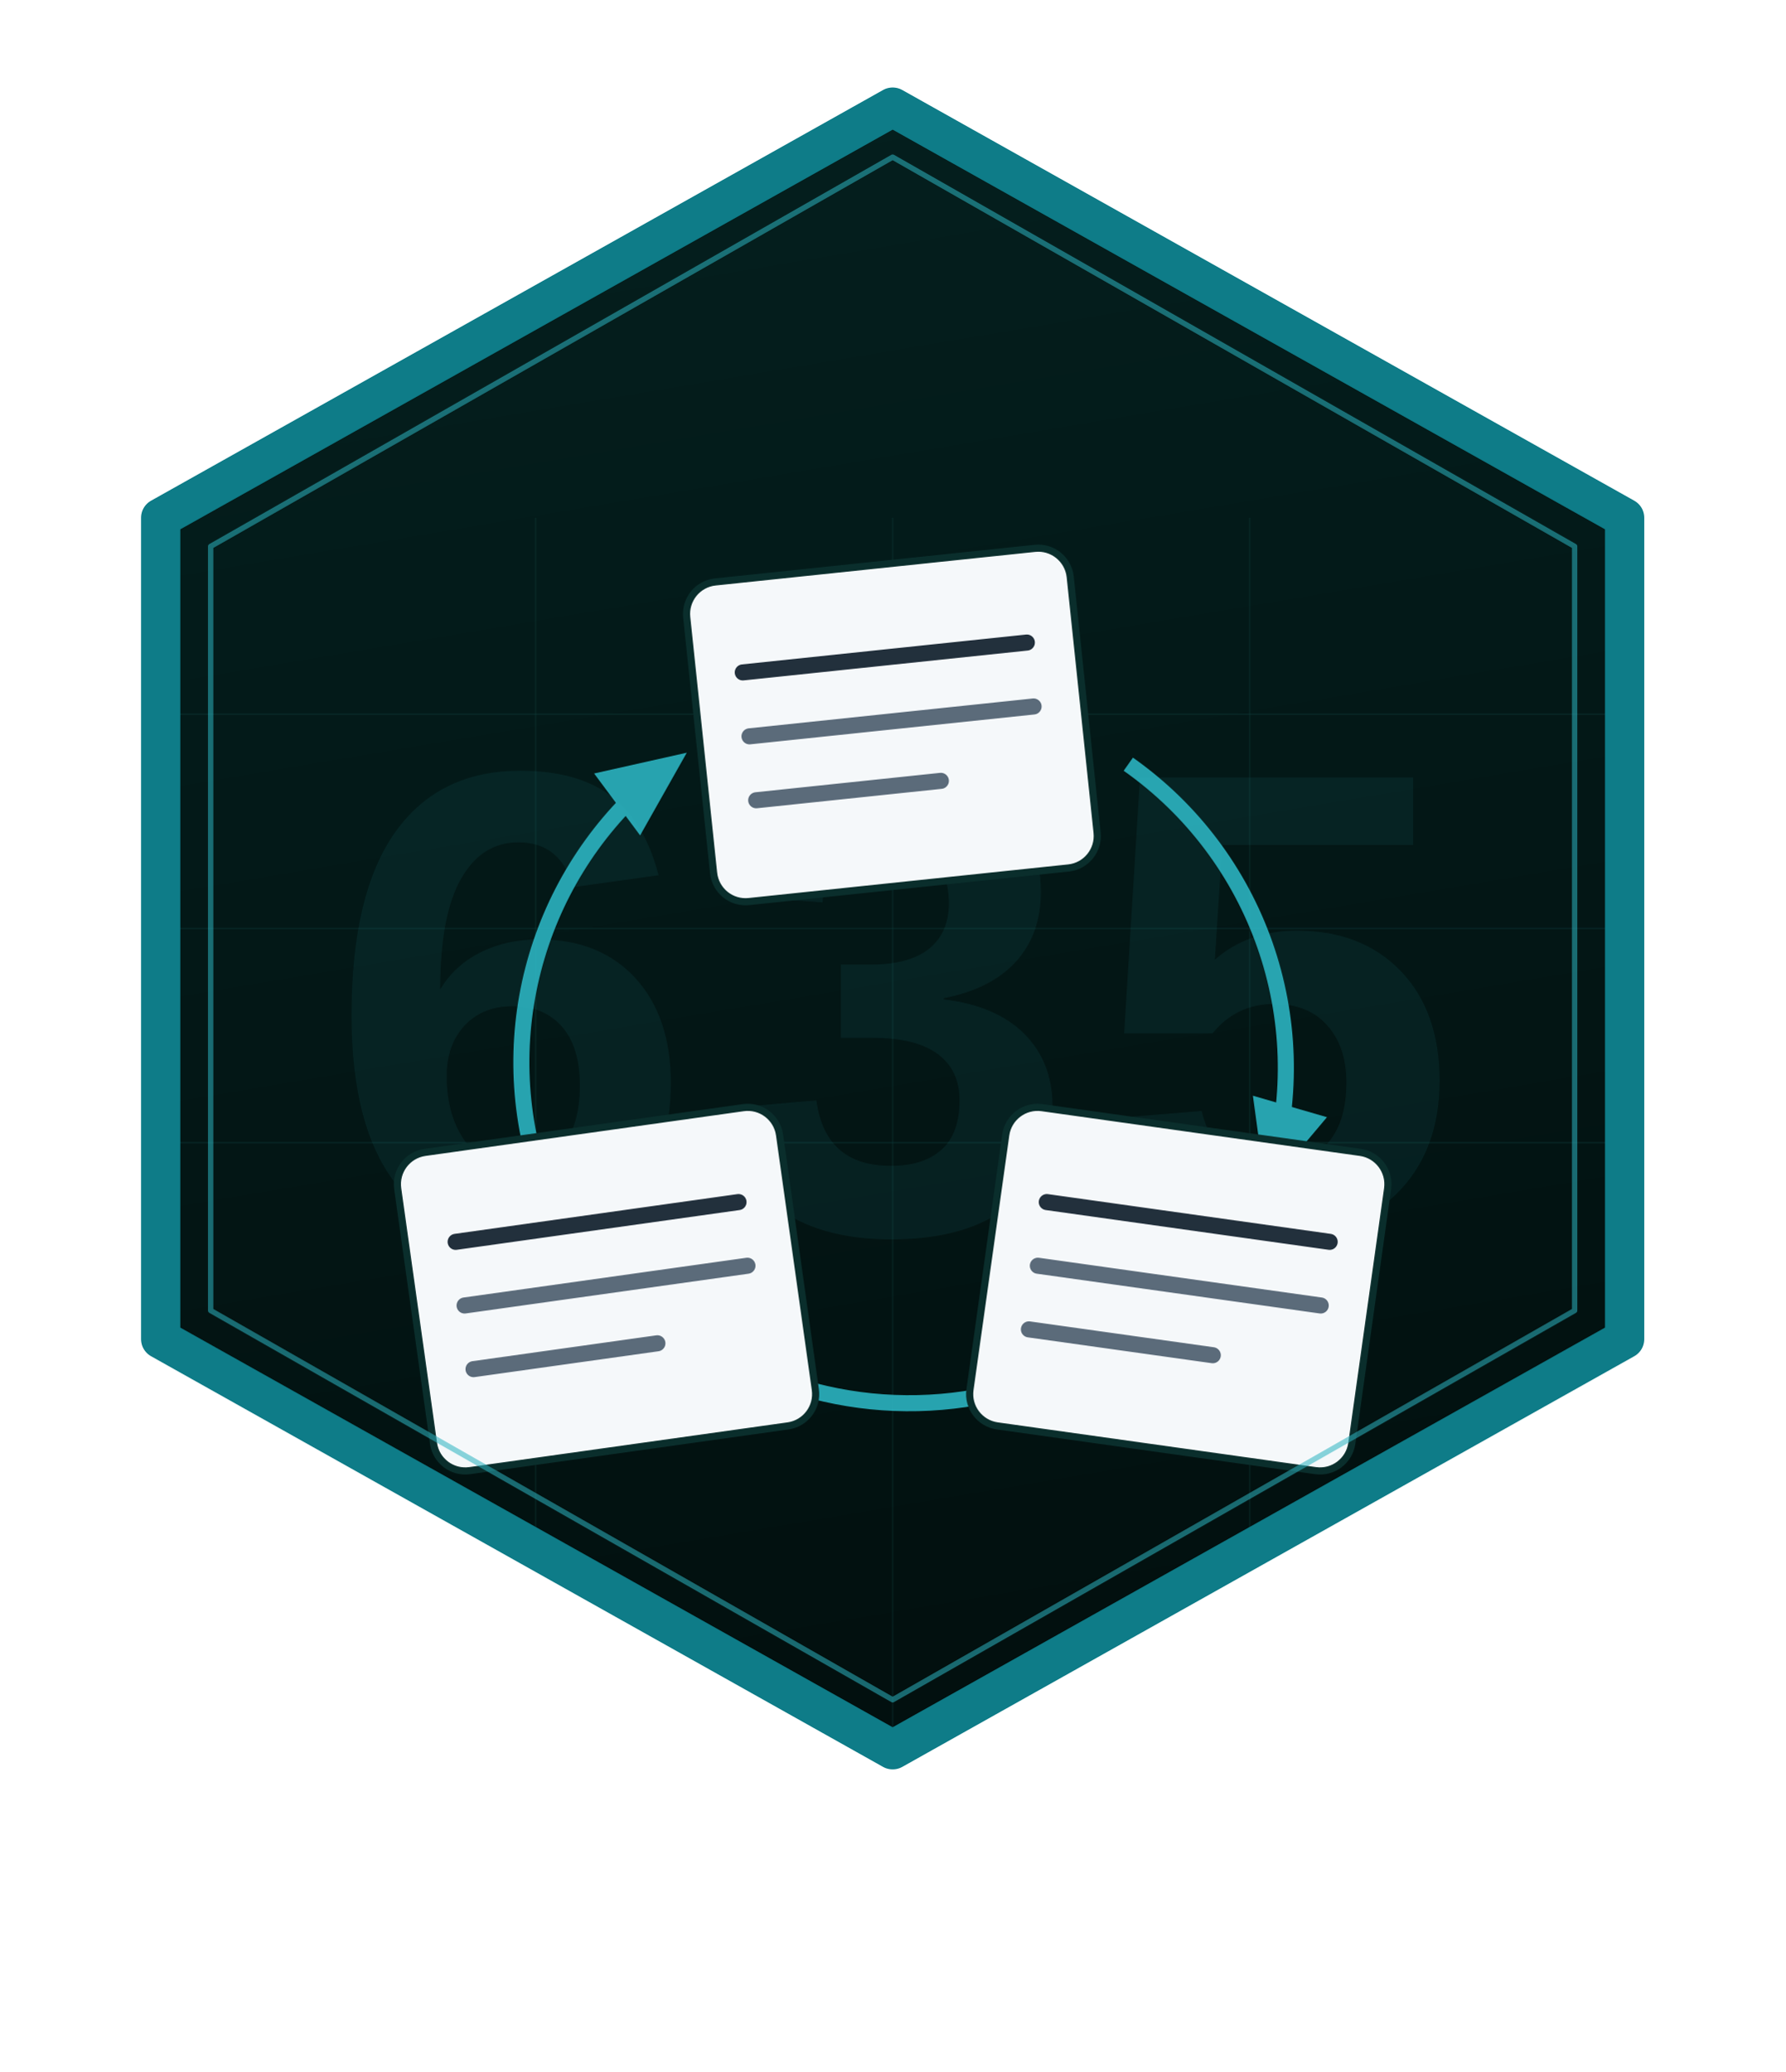
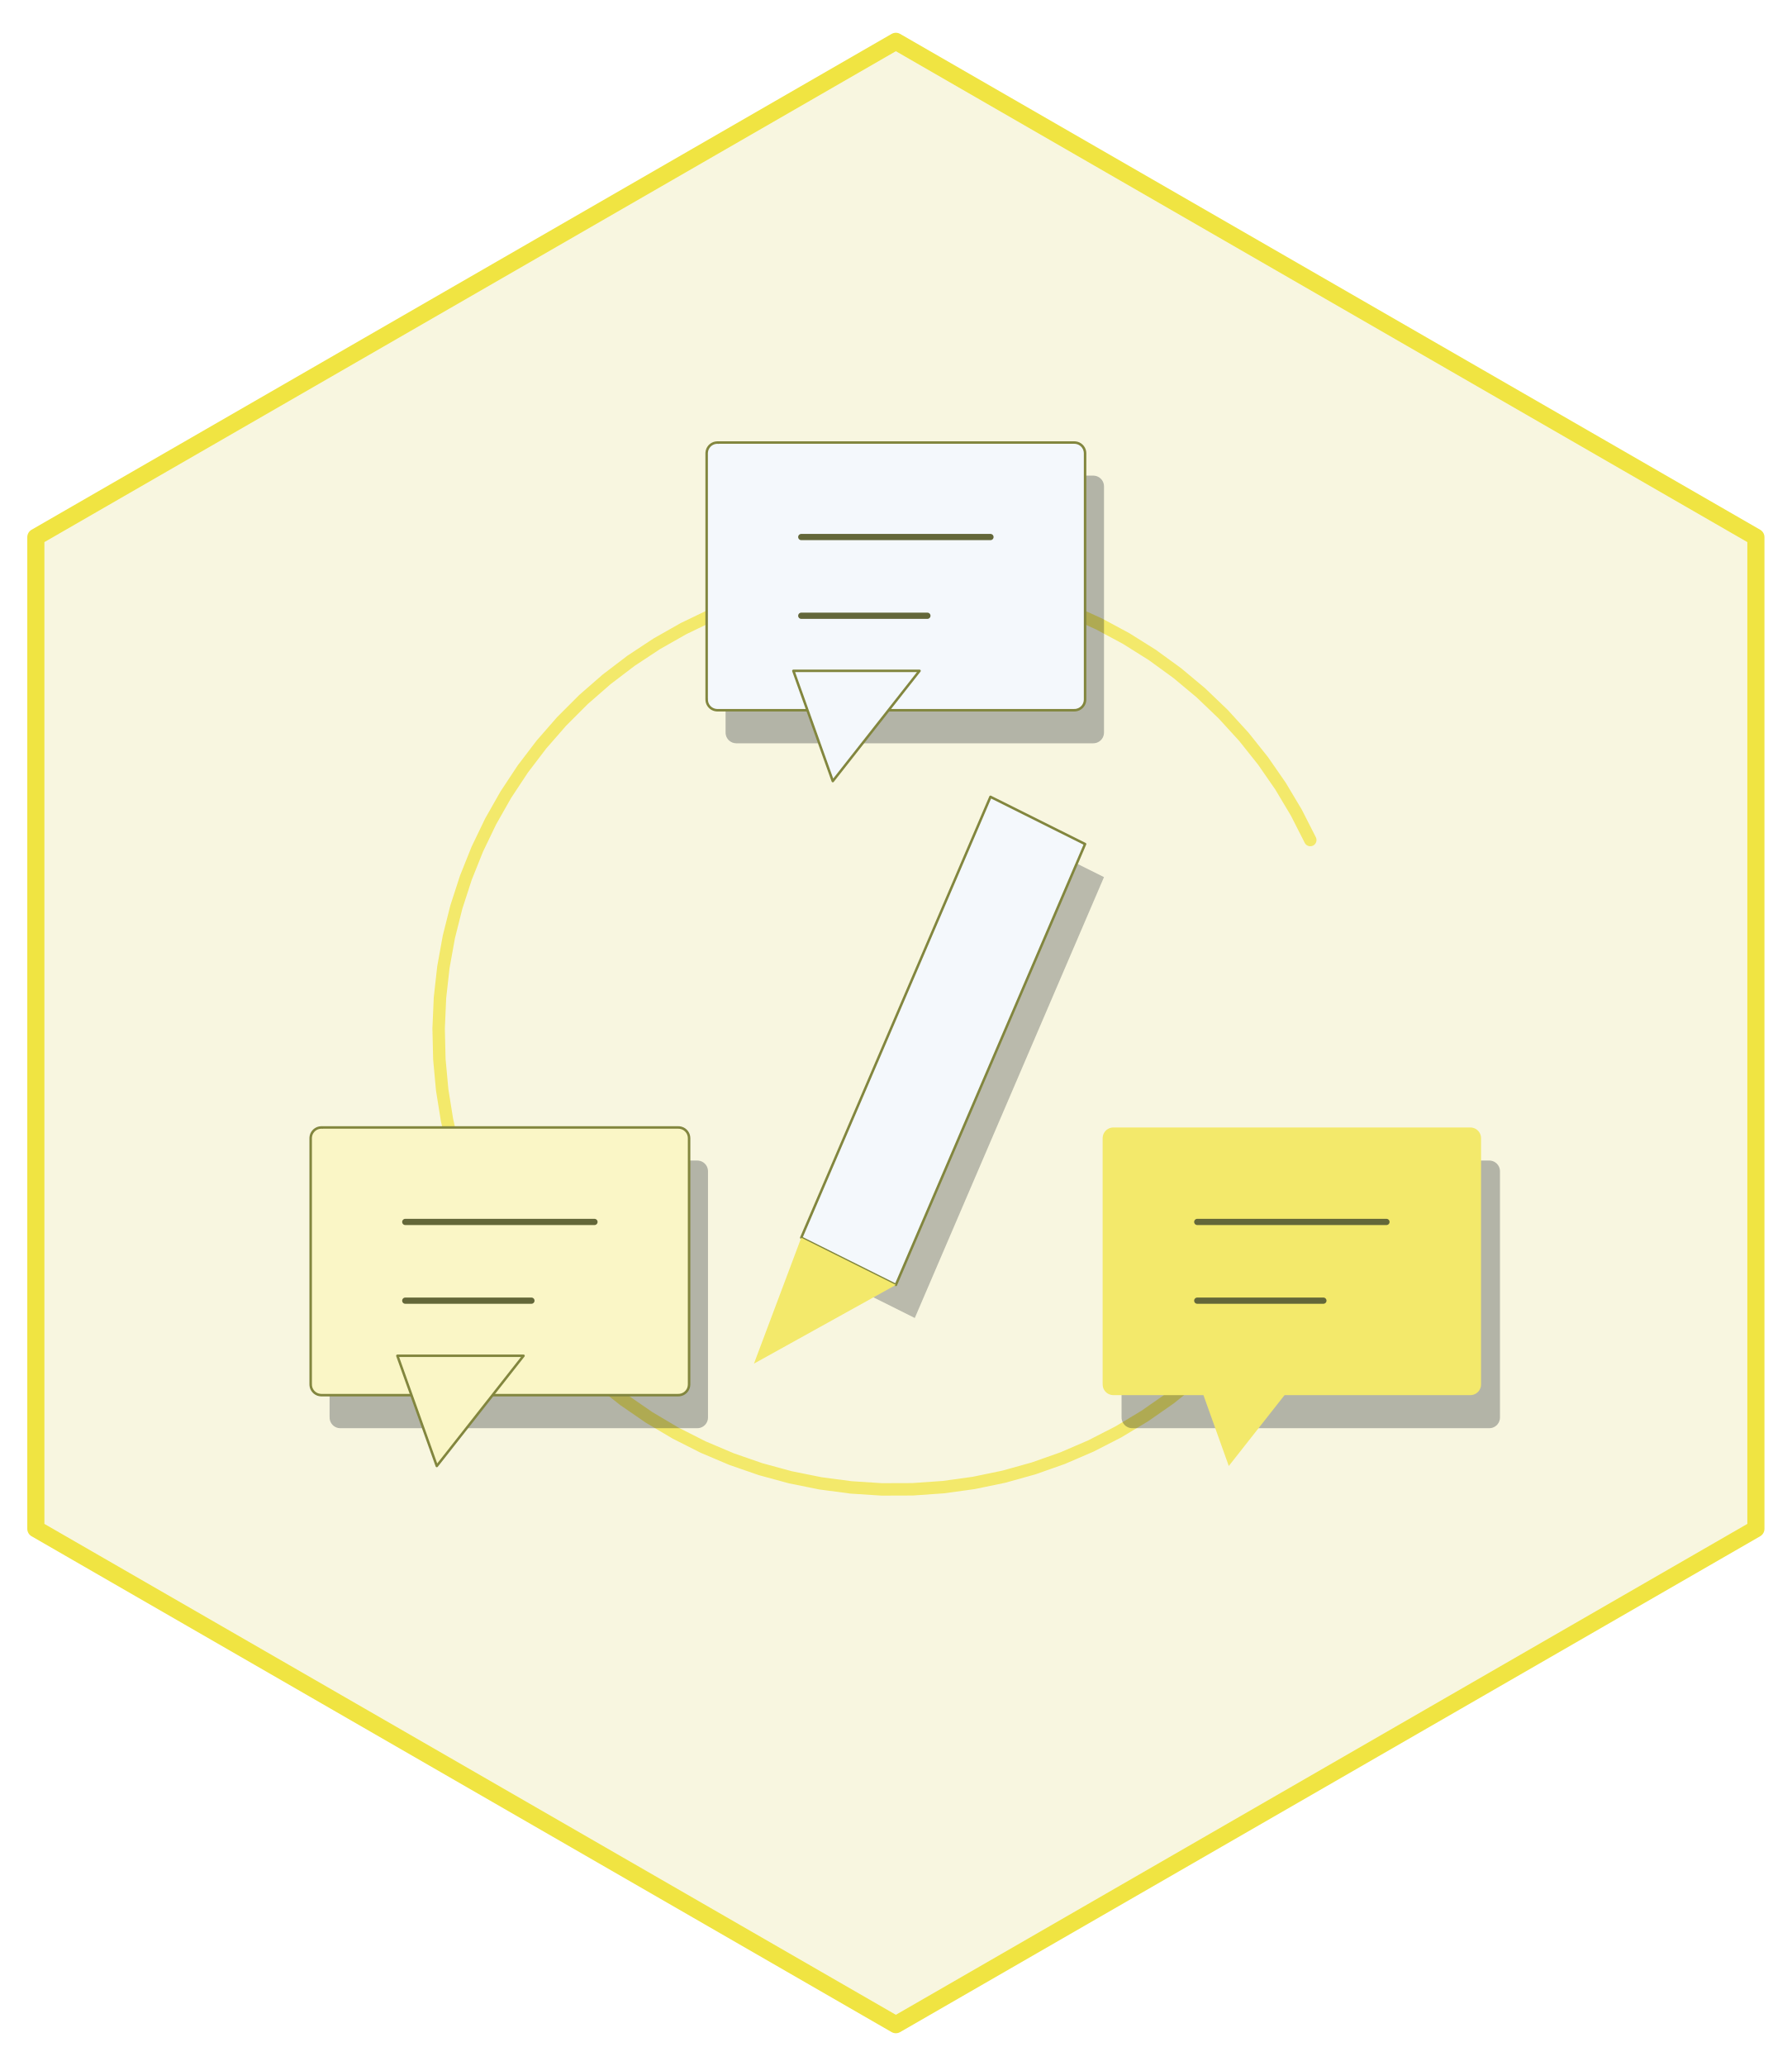
- <svg xmlns="http://www.w3.org/2000/svg" width="500" height="580" viewBox="0 0 500 580">
-   <defs>
-     <linearGradient id="bgbwA" x1="0" y1="0" x2="0.15" y2="1">
-       <stop offset="0%" stop-color="#04201f" />
-       <stop offset="100%" stop-color="#02100f" />
-     </linearGradient>
-     <marker id="arrbwA" viewBox="0 0 10 10" refX="7" refY="5" markerWidth="6" markerHeight="6" orient="auto-start-reverse">
-       <path d="M 0,1 L 9,5 L 0,9 z" fill="#2BB3C0" />
-     </marker>
-     <clipPath id="hexbwA">
-       <polygon points="250,30 455,145 455,375 250,490 45,375 45,145" />
-     </clipPath>
-   </defs>
-   <polygon points="250,30 455,145 455,375 250,490 45,375 45,145" fill="url(#bgbwA)" />
-   <g clip-path="url(#hexbwA)">
-     <line x1="45" y1="200" x2="455" y2="200" stroke="#0d3b3a" stroke-width="0.4" opacity="0.4" />
-     <line x1="45" y1="260" x2="455" y2="260" stroke="#0d3b3a" stroke-width="0.4" opacity="0.4" />
-     <line x1="45" y1="320" x2="455" y2="320" stroke="#0d3b3a" stroke-width="0.4" opacity="0.4" />
-     <line x1="150" y1="145" x2="150" y2="490" stroke="#0d3b3a" stroke-width="0.4" opacity="0.35" />
-     <line x1="250" y1="145" x2="250" y2="490" stroke="#0d3b3a" stroke-width="0.4" opacity="0.35" />
-     <line x1="350" y1="145" x2="350" y2="490" stroke="#0d3b3a" stroke-width="0.4" opacity="0.35" />
-     <text x="250" y="345" text-anchor="middle" font-family="Arial, Helvetica, sans-serif" font-weight="700" font-size="185" fill="#2BB3C0" opacity="0.08" font-variant-numeric="tabular-nums" letter-spacing="4">635</text>
-     <path d="M 316,214 A 104 104 0 0 1 356,328" fill="none" stroke="#2BB3C0" stroke-width="4.5" marker-end="url(#arrbwA)" opacity="0.9" />
-     <path d="M 344,344 A 106 106 0 0 1 168,348" fill="none" stroke="#2BB3C0" stroke-width="4.5" marker-end="url(#arrbwA)" opacity="0.9" />
-     <path d="M 150,326 A 104 104 0 0 1 188,214" fill="none" stroke="#2BB3C0" stroke-width="4.5" marker-end="url(#arrbwA)" opacity="0.9" />
-     <g transform="rotate(-6 250 205)">
-       <rect x="196" y="158" width="108" height="90" rx="9" fill="#F5F8FA" stroke="#0A2E2C" stroke-width="2" />
-       <line x1="210" y1="184" x2="290" y2="184" stroke="#22303c" stroke-width="4.5" stroke-linecap="round" />
-       <line x1="210" y1="202" x2="290" y2="202" stroke="#5b6b7a" stroke-width="4.5" stroke-linecap="round" />
-       <line x1="210" y1="220" x2="262" y2="220" stroke="#5b6b7a" stroke-width="4.5" stroke-linecap="round" />
-     </g>
-     <g transform="rotate(8 330 362)">
-       <rect x="276" y="316" width="108" height="90" rx="9" fill="#F5F8FA" stroke="#0A2E2C" stroke-width="2" />
-       <line x1="290" y1="342" x2="370" y2="342" stroke="#22303c" stroke-width="4.5" stroke-linecap="round" />
-       <line x1="290" y1="360" x2="370" y2="360" stroke="#5b6b7a" stroke-width="4.5" stroke-linecap="round" />
-       <line x1="290" y1="378" x2="342" y2="378" stroke="#5b6b7a" stroke-width="4.5" stroke-linecap="round" />
-     </g>
-     <g transform="rotate(-8 170 362)">
-       <rect x="116" y="316" width="108" height="90" rx="9" fill="#F5F8FA" stroke="#0A2E2C" stroke-width="2" />
-       <line x1="130" y1="342" x2="210" y2="342" stroke="#22303c" stroke-width="4.5" stroke-linecap="round" />
-       <line x1="130" y1="360" x2="210" y2="360" stroke="#5b6b7a" stroke-width="4.5" stroke-linecap="round" />
-       <line x1="130" y1="378" x2="182" y2="378" stroke="#5b6b7a" stroke-width="4.5" stroke-linecap="round" />
-     </g>
-   </g>
-   <polygon points="250,30 455,145 455,375 250,490 45,375 45,145" fill="none" stroke="#0E7C88" stroke-width="11" stroke-linejoin="round" />
-   <polygon points="250,44 441,153 441,367 250,476 59,367 59,153" fill="none" stroke="#2BB3C0" stroke-width="1.5" stroke-linejoin="round" opacity="0.55" />
+ <svg xmlns="http://www.w3.org/2000/svg" width="432pt" height="498pt" viewBox="0 0 432 498">
+   <path fill-rule="nonzero" fill="rgb(97.255%, 96.471%, 87.843%)" fill-opacity="1" stroke-width="4.125" stroke-linecap="round" stroke-linejoin="round" stroke="rgb(94.118%, 89.412%, 25.882%)" stroke-opacity="1" stroke-miterlimit="10" d="M 216 9.961 L 423.359 129.48 L 423.359 368.52 L 216 488.039 L 8.641 368.52 L 8.641 129.48 Z M 216 9.961 " />
+   <path fill="none" stroke-width="3" stroke-linecap="round" stroke-linejoin="round" stroke="rgb(95.294%, 91.373%, 41.961%)" stroke-opacity="1" stroke-miterlimit="10" d="M 315.918 202.484 L 312.555 195.875 L 308.75 189.504 L 304.527 183.406 L 299.902 177.602 L 294.898 172.125 L 289.535 166.996 L 283.836 162.238 L 277.832 157.875 L 271.543 153.926 L 265.008 150.41 L 258.246 147.34 L 251.293 144.73 L 244.18 142.594 L 236.941 140.941 L 229.605 139.777 L 222.207 139.113 L 214.781 138.945 L 207.363 139.277 L 199.98 140.105 L 192.672 141.43 L 185.473 143.242 L 178.406 145.535 L 171.516 148.297 L 164.824 151.516 L 158.367 155.176 L 152.168 159.262 L 146.262 163.758 L 140.668 168.637 L 135.422 173.883 L 130.539 179.473 L 126.043 185.375 L 121.953 191.566 L 118.293 198.016 L 115.078 204.699 L 112.32 211.586 L 110.031 218.641 L 108.223 225.832 L 106.906 233.129 L 106.082 240.496 L 105.758 247.906 L 105.934 255.32 L 106.613 262.703 L 107.785 270.023 L 109.449 277.25 L 111.594 284.352 L 114.215 291.289 L 117.297 298.035 L 120.828 304.559 L 124.793 310.828 L 129.168 316.82 L 133.941 322.5 L 139.086 327.852 L 144.578 332.844 L 150.395 337.453 L 156.508 341.664 L 162.895 345.449 L 169.52 348.801 L 176.355 351.699 L 183.371 354.133 L 190.535 356.086 L 197.816 357.555 L 205.18 358.531 L 212.59 359.012 L 220.02 358.988 L 227.426 358.469 L 234.785 357.453 L 242.055 355.945 L 249.211 353.949 L 256.211 351.48 L 263.031 348.543 L 269.641 345.156 L 276.004 341.332 L 282.094 337.09 L 287.887 332.445 L 293.352 327.426 L 298.465 322.047 L 303.203 316.34 L 307.547 310.324 L 311.477 304.031 " />
+   <path fill-rule="nonzero" fill="rgb(1.176%, 3.922%, 7.059%)" fill-opacity="0.278" d="M 177.523 179.168 L 263.602 179.168 L 263.496 179.164 L 263.91 179.148 L 264.316 179.066 L 264.707 178.918 L 265.066 178.711 L 265.387 178.449 L 265.664 178.137 L 265.887 177.785 L 266.047 177.402 L 266.148 177 L 266.18 176.586 L 266.18 117.227 L 266.148 116.812 L 266.047 116.41 L 265.887 116.027 L 265.664 115.68 L 265.387 115.367 L 265.066 115.105 L 264.707 114.898 L 264.316 114.75 L 263.91 114.668 L 263.602 114.648 L 177.523 114.648 L 177.836 114.668 L 177.418 114.648 L 177.008 114.699 L 176.609 114.816 L 176.234 114.992 L 175.891 115.23 L 175.59 115.516 L 175.344 115.848 L 175.148 116.215 L 175.02 116.609 L 174.949 117.02 L 174.941 117.227 L 174.941 176.586 L 174.949 176.379 L 174.949 176.793 L 175.02 177.203 L 175.148 177.598 L 175.344 177.965 L 175.59 178.297 L 175.891 178.586 L 176.234 178.82 L 176.609 179 L 177.008 179.113 L 177.418 179.164 Z M 177.523 179.168 " />
+   <path fill-rule="nonzero" fill="rgb(95.686%, 97.255%, 98.824%)" fill-opacity="1" stroke-width="0.6" stroke-linecap="round" stroke-linejoin="round" stroke="rgb(50.98%, 52.549%, 24.314%)" stroke-opacity="1" stroke-miterlimit="10" d="M 172.961 171.195 L 259.039 171.195 L 258.934 171.195 L 259.348 171.18 L 259.758 171.094 L 260.145 170.949 L 260.504 170.738 L 260.828 170.477 L 261.102 170.168 L 261.324 169.816 L 261.488 169.434 L 261.586 169.031 L 261.621 168.617 L 261.621 109.258 L 261.586 108.844 L 261.488 108.441 L 261.324 108.059 L 261.102 107.707 L 260.828 107.398 L 260.504 107.133 L 260.145 106.926 L 259.758 106.777 L 259.348 106.695 L 259.039 106.676 L 172.961 106.676 L 173.273 106.695 L 172.859 106.68 L 172.445 106.73 L 172.047 106.844 L 171.672 107.023 L 171.328 107.258 L 171.031 107.547 L 170.781 107.879 L 170.586 108.246 L 170.457 108.641 L 170.391 109.051 L 170.379 109.258 L 170.379 168.617 L 170.391 168.41 L 170.391 168.824 L 170.457 169.234 L 170.586 169.629 L 170.781 169.996 L 171.031 170.328 L 171.328 170.617 L 171.672 170.852 L 172.047 171.027 L 172.445 171.145 L 172.859 171.195 Z M 172.961 171.195 " />
+   <path fill-rule="nonzero" fill="rgb(95.686%, 97.255%, 98.824%)" fill-opacity="1" stroke-width="0.6" stroke-linecap="round" stroke-linejoin="round" stroke="rgb(50.98%, 52.549%, 24.314%)" stroke-opacity="1" stroke-miterlimit="10" d="M 191.289 161.707 L 200.793 188.277 L 221.703 161.707 Z M 191.289 161.707 " />
+   <path fill="none" stroke-width="1.5" stroke-linecap="round" stroke-linejoin="round" stroke="rgb(38.824%, 40.392%, 22.353%)" stroke-opacity="1" stroke-miterlimit="10" d="M 193.191 129.449 L 238.809 129.449 " />
+   <path fill="none" stroke-width="1.5" stroke-linecap="round" stroke-linejoin="round" stroke="rgb(38.824%, 40.392%, 22.353%)" stroke-opacity="1" stroke-miterlimit="10" d="M 193.191 148.426 L 223.602 148.426 " />
+   <path fill-rule="nonzero" fill="rgb(1.176%, 3.922%, 7.059%)" fill-opacity="0.278" d="M 82.047 344.262 L 168.125 344.262 L 168.02 344.258 L 168.434 344.242 L 168.844 344.16 L 169.23 344.012 L 169.59 343.805 L 169.91 343.543 L 170.188 343.23 L 170.41 342.879 L 170.57 342.496 L 170.672 342.094 L 170.703 341.68 L 170.703 282.324 L 170.672 281.91 L 170.57 281.504 L 170.41 281.125 L 170.188 280.773 L 169.91 280.461 L 169.59 280.199 L 169.23 279.992 L 168.844 279.844 L 168.434 279.762 L 168.125 279.742 L 82.047 279.742 L 82.359 279.762 L 81.945 279.742 L 81.531 279.793 L 81.133 279.91 L 80.758 280.086 L 80.414 280.324 L 80.117 280.609 L 79.867 280.941 L 79.672 281.312 L 79.543 281.703 L 79.477 282.113 L 79.465 282.324 L 79.465 341.68 L 79.477 341.473 L 79.477 341.887 L 79.543 342.297 L 79.672 342.691 L 79.867 343.059 L 80.117 343.391 L 80.414 343.68 L 80.758 343.914 L 81.133 344.094 L 81.531 344.211 L 81.945 344.258 Z M 82.047 344.262 " />
+   <path fill-rule="nonzero" fill="rgb(98.039%, 96.471%, 77.647%)" fill-opacity="1" stroke-width="0.6" stroke-linecap="round" stroke-linejoin="round" stroke="rgb(50.98%, 52.549%, 24.314%)" stroke-opacity="1" stroke-miterlimit="10" d="M 77.484 336.293 L 163.562 336.293 L 163.457 336.289 L 163.875 336.273 L 164.281 336.188 L 164.668 336.043 L 165.027 335.836 L 165.352 335.57 L 165.625 335.262 L 165.848 334.91 L 166.012 334.527 L 166.109 334.125 L 166.145 333.711 L 166.145 274.352 L 166.109 273.938 L 166.012 273.535 L 165.848 273.152 L 165.625 272.801 L 165.352 272.492 L 165.027 272.227 L 164.668 272.02 L 164.281 271.875 L 163.875 271.789 L 163.562 271.773 L 77.484 271.773 L 77.797 271.789 L 77.383 271.773 L 76.969 271.824 L 76.57 271.938 L 76.195 272.117 L 75.852 272.352 L 75.555 272.641 L 75.305 272.973 L 75.109 273.34 L 74.98 273.734 L 74.914 274.145 L 74.906 274.352 L 74.906 333.711 L 74.914 333.504 L 74.914 333.918 L 74.98 334.328 L 75.109 334.723 L 75.305 335.09 L 75.555 335.422 L 75.852 335.711 L 76.195 335.945 L 76.57 336.125 L 76.969 336.238 L 77.383 336.289 Z M 77.484 336.293 " />
+   <path fill-rule="nonzero" fill="rgb(98.039%, 96.471%, 77.647%)" fill-opacity="1" stroke-width="0.6" stroke-linecap="round" stroke-linejoin="round" stroke="rgb(50.98%, 52.549%, 24.314%)" stroke-opacity="1" stroke-miterlimit="10" d="M 95.812 326.805 L 105.316 353.371 L 126.227 326.805 Z M 95.812 326.805 " />
+   <path fill="none" stroke-width="1.5" stroke-linecap="round" stroke-linejoin="round" stroke="rgb(38.824%, 40.392%, 22.353%)" stroke-opacity="1" stroke-miterlimit="10" d="M 97.715 294.543 L 143.332 294.543 " />
+   <path fill="none" stroke-width="1.5" stroke-linecap="round" stroke-linejoin="round" stroke="rgb(38.824%, 40.392%, 22.353%)" stroke-opacity="1" stroke-miterlimit="10" d="M 97.715 313.52 L 128.129 313.52 " />
+   <path fill-rule="nonzero" fill="rgb(1.176%, 3.922%, 7.059%)" fill-opacity="0.278" d="M 273 344.262 L 359.078 344.262 L 358.973 344.258 L 359.387 344.242 L 359.793 344.16 L 360.184 344.012 L 360.543 343.805 L 360.863 343.543 L 361.141 343.23 L 361.363 342.879 L 361.523 342.496 L 361.625 342.094 L 361.656 341.68 L 361.656 282.324 L 361.625 281.91 L 361.523 281.504 L 361.363 281.125 L 361.141 280.773 L 360.863 280.461 L 360.543 280.199 L 360.184 279.992 L 359.793 279.844 L 359.387 279.762 L 359.078 279.742 L 273 279.742 L 273.312 279.762 L 272.895 279.742 L 272.484 279.793 L 272.086 279.91 L 271.711 280.086 L 271.367 280.324 L 271.066 280.609 L 270.82 280.941 L 270.625 281.312 L 270.492 281.703 L 270.426 282.113 L 270.418 282.324 L 270.418 341.68 L 270.426 341.473 L 270.426 341.887 L 270.492 342.297 L 270.625 342.691 L 270.82 343.059 L 271.066 343.391 L 271.367 343.68 L 271.711 343.914 L 272.086 344.094 L 272.484 344.211 L 272.895 344.258 Z M 273 344.262 " />
+   <path fill-rule="nonzero" fill="rgb(95.294%, 91.373%, 41.961%)" fill-opacity="1" d="M 268.438 336.293 L 354.516 336.293 L 354.41 336.289 L 354.824 336.273 L 355.234 336.188 L 355.621 336.043 L 355.98 335.836 L 356.301 335.57 L 356.578 335.262 L 356.801 334.91 L 356.961 334.527 L 357.062 334.125 L 357.094 333.711 L 357.094 274.352 L 357.062 273.938 L 356.961 273.535 L 356.801 273.152 L 356.578 272.801 L 356.301 272.492 L 355.98 272.227 L 355.621 272.02 L 355.234 271.875 L 354.824 271.789 L 354.516 271.773 L 268.438 271.773 L 268.75 271.789 L 268.332 271.773 L 267.922 271.824 L 267.523 271.938 L 267.148 272.117 L 266.805 272.352 L 266.508 272.641 L 266.258 272.973 L 266.062 273.34 L 265.934 273.734 L 265.867 274.145 L 265.855 274.352 L 265.855 333.711 L 265.867 333.504 L 265.867 333.918 L 265.934 334.328 L 266.062 334.723 L 266.258 335.09 L 266.508 335.422 L 266.805 335.711 L 267.148 335.945 L 267.523 336.125 L 267.922 336.238 L 268.332 336.289 Z M 268.438 336.293 " />
+   <path fill-rule="nonzero" fill="rgb(95.294%, 91.373%, 41.961%)" fill-opacity="1" d="M 286.766 326.805 L 296.27 353.371 L 317.18 326.805 Z M 286.766 326.805 " />
+   <path fill="none" stroke-width="1.5" stroke-linecap="round" stroke-linejoin="round" stroke="rgb(38.824%, 40.392%, 22.353%)" stroke-opacity="1" stroke-miterlimit="10" d="M 288.668 294.543 L 334.285 294.543 " />
+   <path fill="none" stroke-width="1.5" stroke-linecap="round" stroke-linejoin="round" stroke="rgb(38.824%, 40.392%, 22.353%)" stroke-opacity="1" stroke-miterlimit="10" d="M 288.668 313.52 L 319.078 313.52 " />
+   <path fill-rule="nonzero" fill="rgb(1.176%, 3.922%, 7.059%)" fill-opacity="0.251" d="M 197.754 306.309 L 220.562 317.695 L 266.18 211.426 L 243.371 200.043 Z M 197.754 306.309 " />
+   <path fill-rule="nonzero" fill="rgb(95.686%, 97.255%, 98.824%)" fill-opacity="1" stroke-width="0.6" stroke-linecap="round" stroke-linejoin="round" stroke="rgb(50.98%, 52.549%, 24.314%)" stroke-opacity="1" stroke-miterlimit="10" d="M 193.191 298.34 L 216 309.723 L 261.621 203.457 L 238.809 192.07 Z M 193.191 298.34 " />
+   <path fill-rule="nonzero" fill="rgb(95.294%, 91.373%, 41.961%)" fill-opacity="1" d="M 193.191 298.34 L 216 309.723 L 181.785 328.699 Z M 193.191 298.34 " />
</svg>
